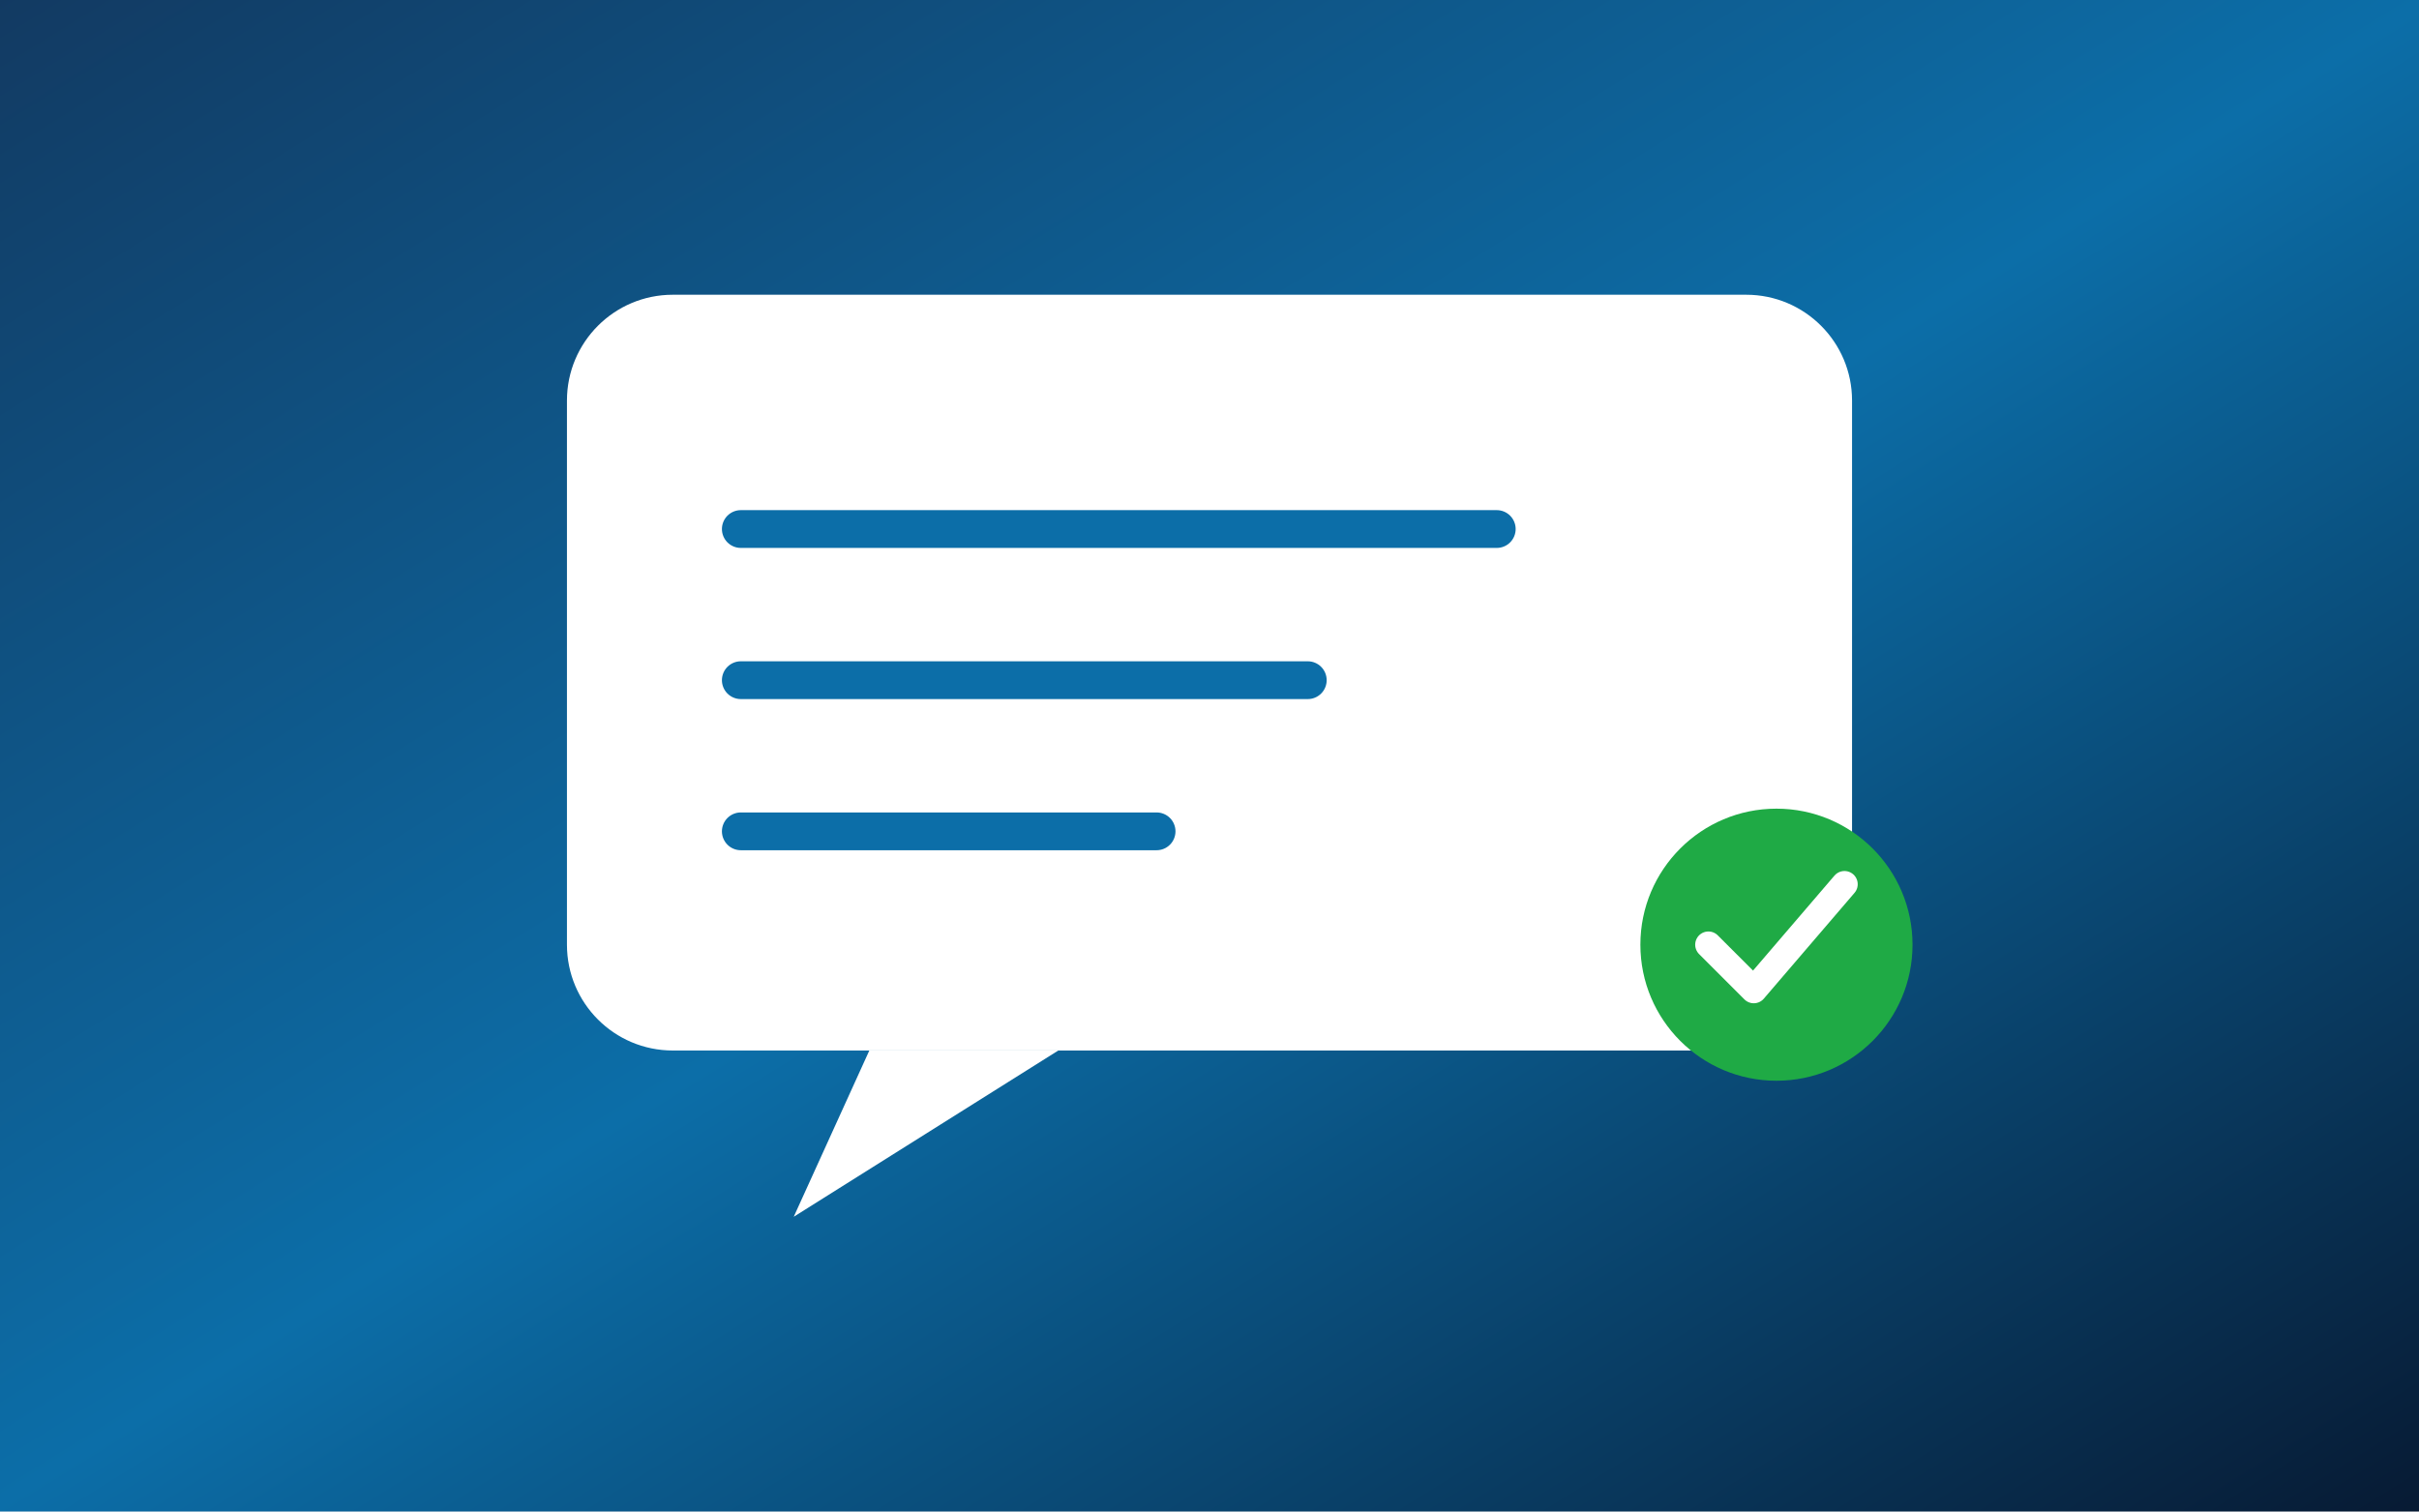
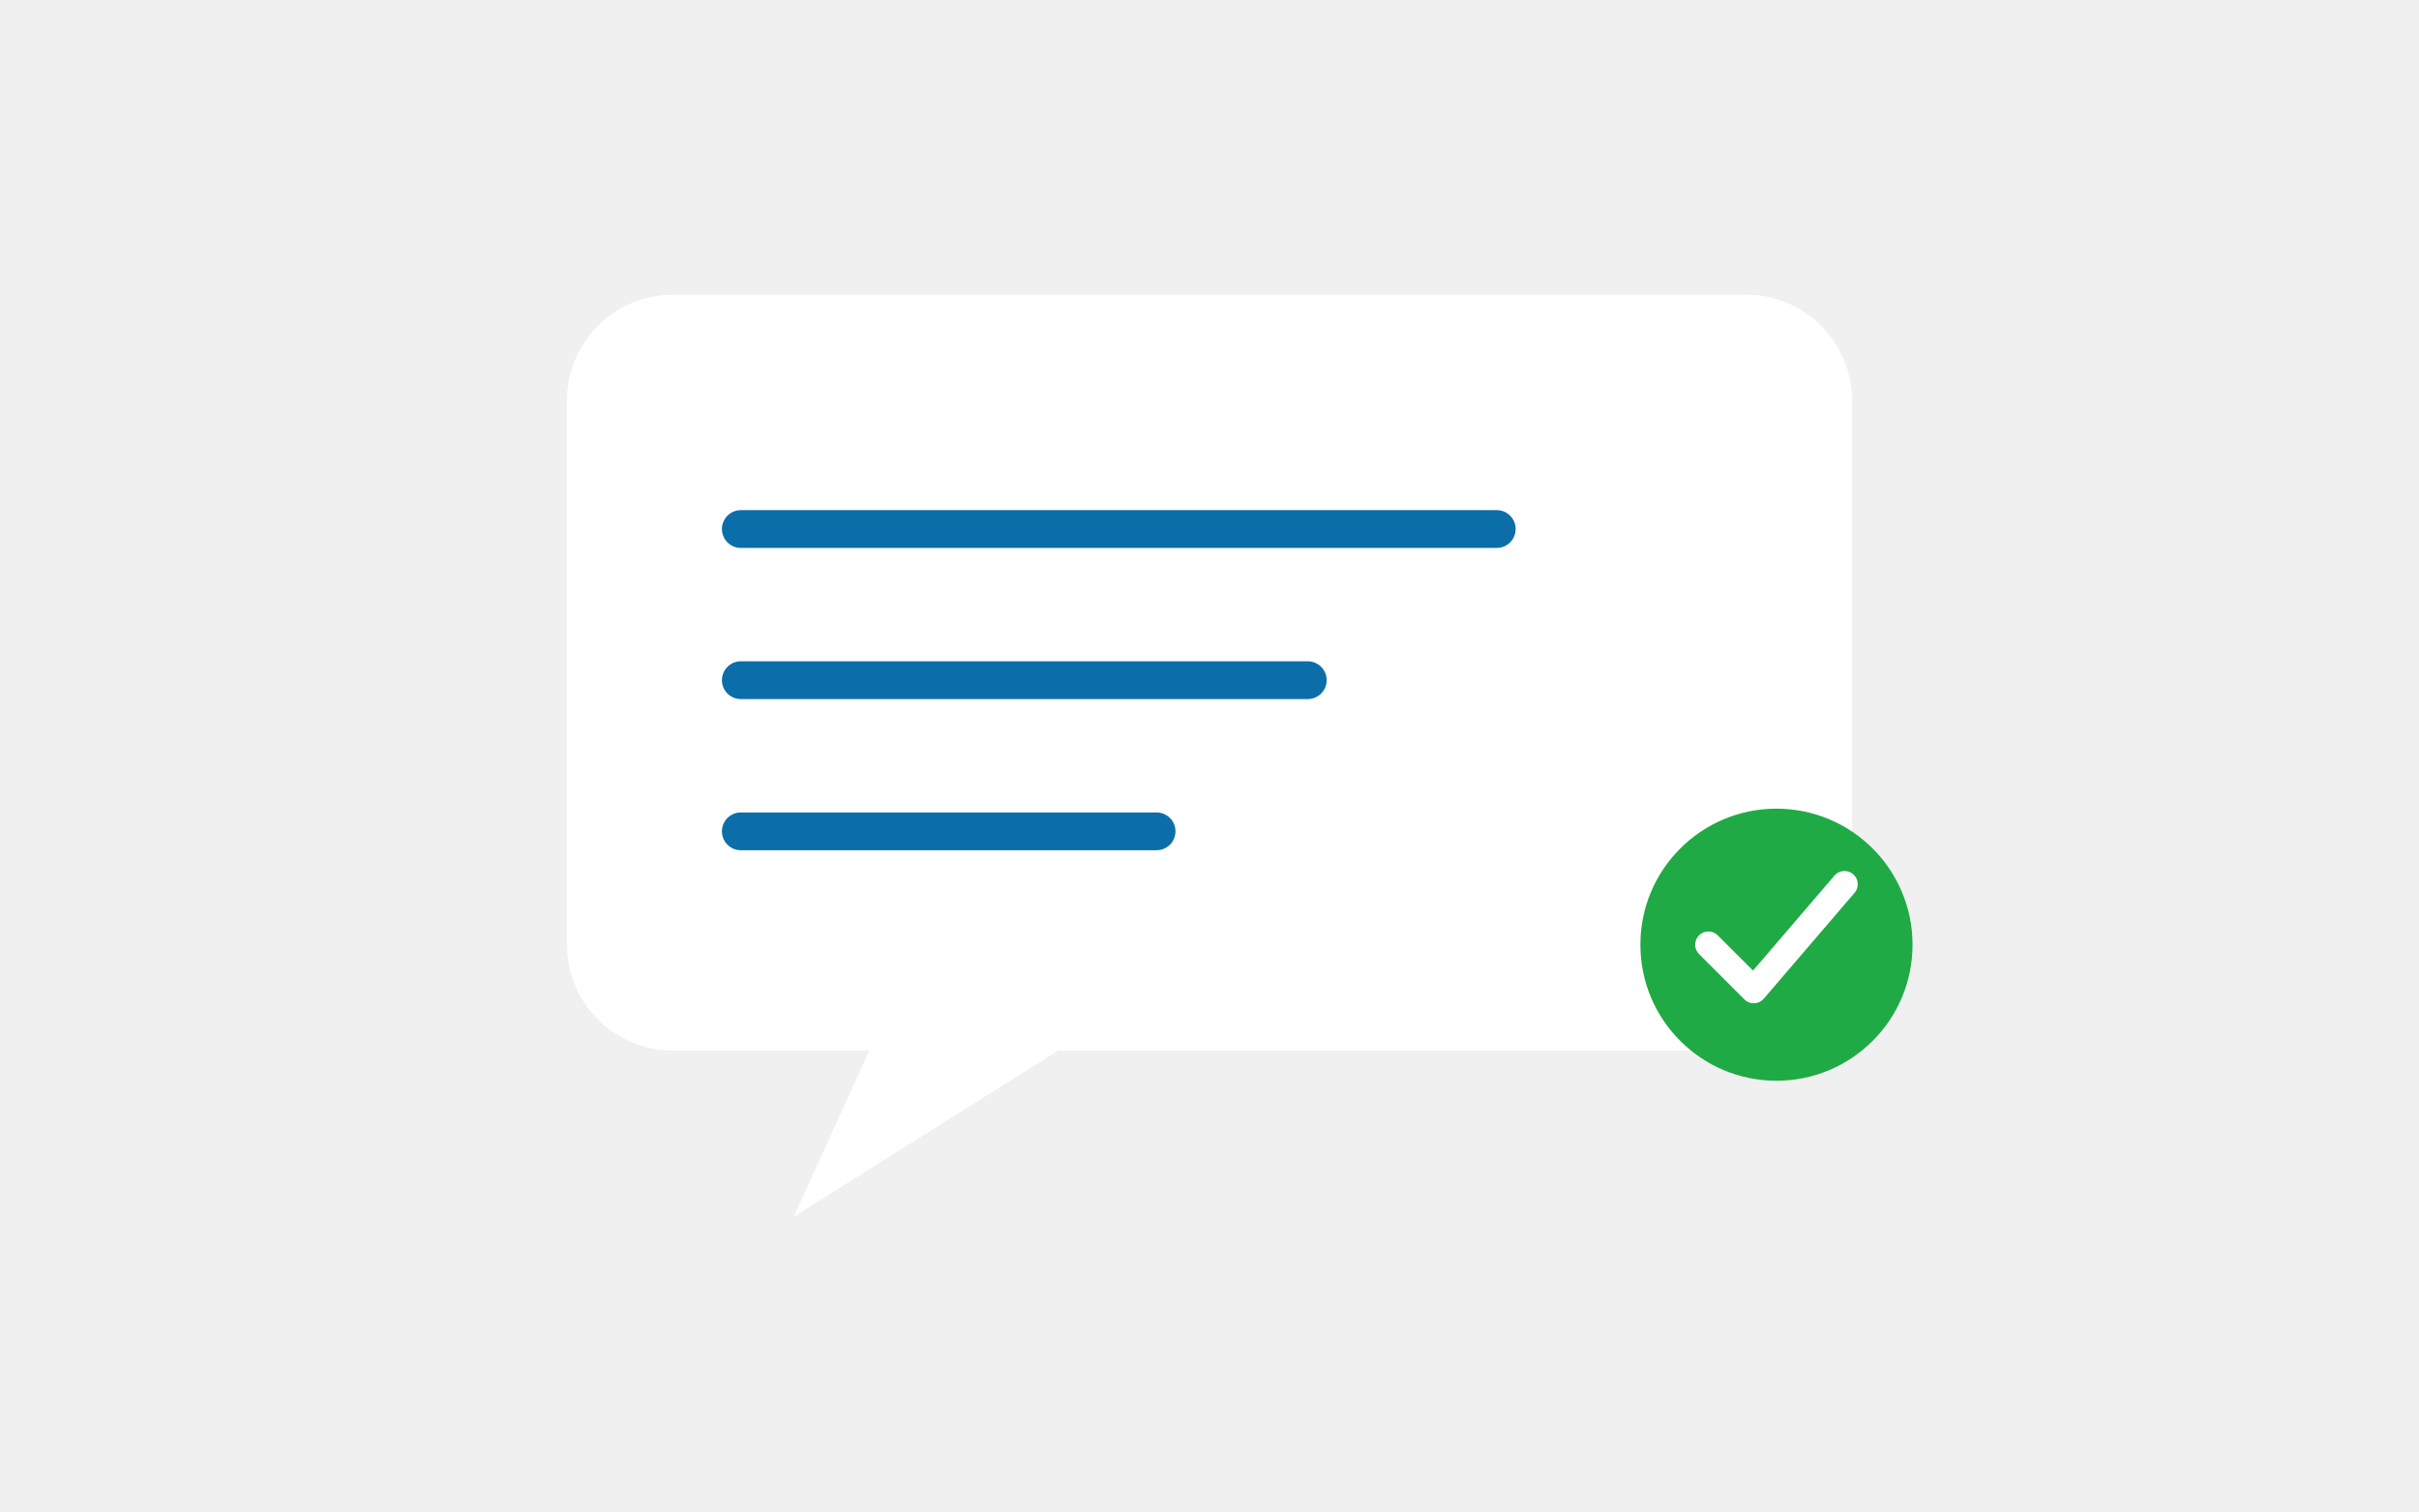
<svg xmlns="http://www.w3.org/2000/svg" viewBox="0 0 640 400">
  <defs>
    <linearGradient id="g" x1="0" y1="0" x2="1" y2="1">
      <stop offset="0" stop-color="#123a62" />
      <stop offset=".5" stop-color="#0c6ea8" />
      <stop offset="1" stop-color="#071a33" />
    </linearGradient>
  </defs>
-   <rect width="640" height="400" fill="url(#g)" />
+   <rect width="640" height="400" fill="none" />
  <rect x="150" y="78" width="340" height="200" rx="28" fill="#fff" />
  <path d="M230 278l-20 44 70-44z" fill="#fff" />
  <g fill="none" stroke="#0c6ea8" stroke-width="10" stroke-linecap="round">
    <path d="M196 140h200M196 180h150M196 220h110" />
  </g>
  <circle cx="470" cy="250" r="36" fill="#1faa45" />
  <path d="M452 250l12 12 24-28" fill="none" stroke="#fff" stroke-width="7" stroke-linecap="round" stroke-linejoin="round" />
</svg>
